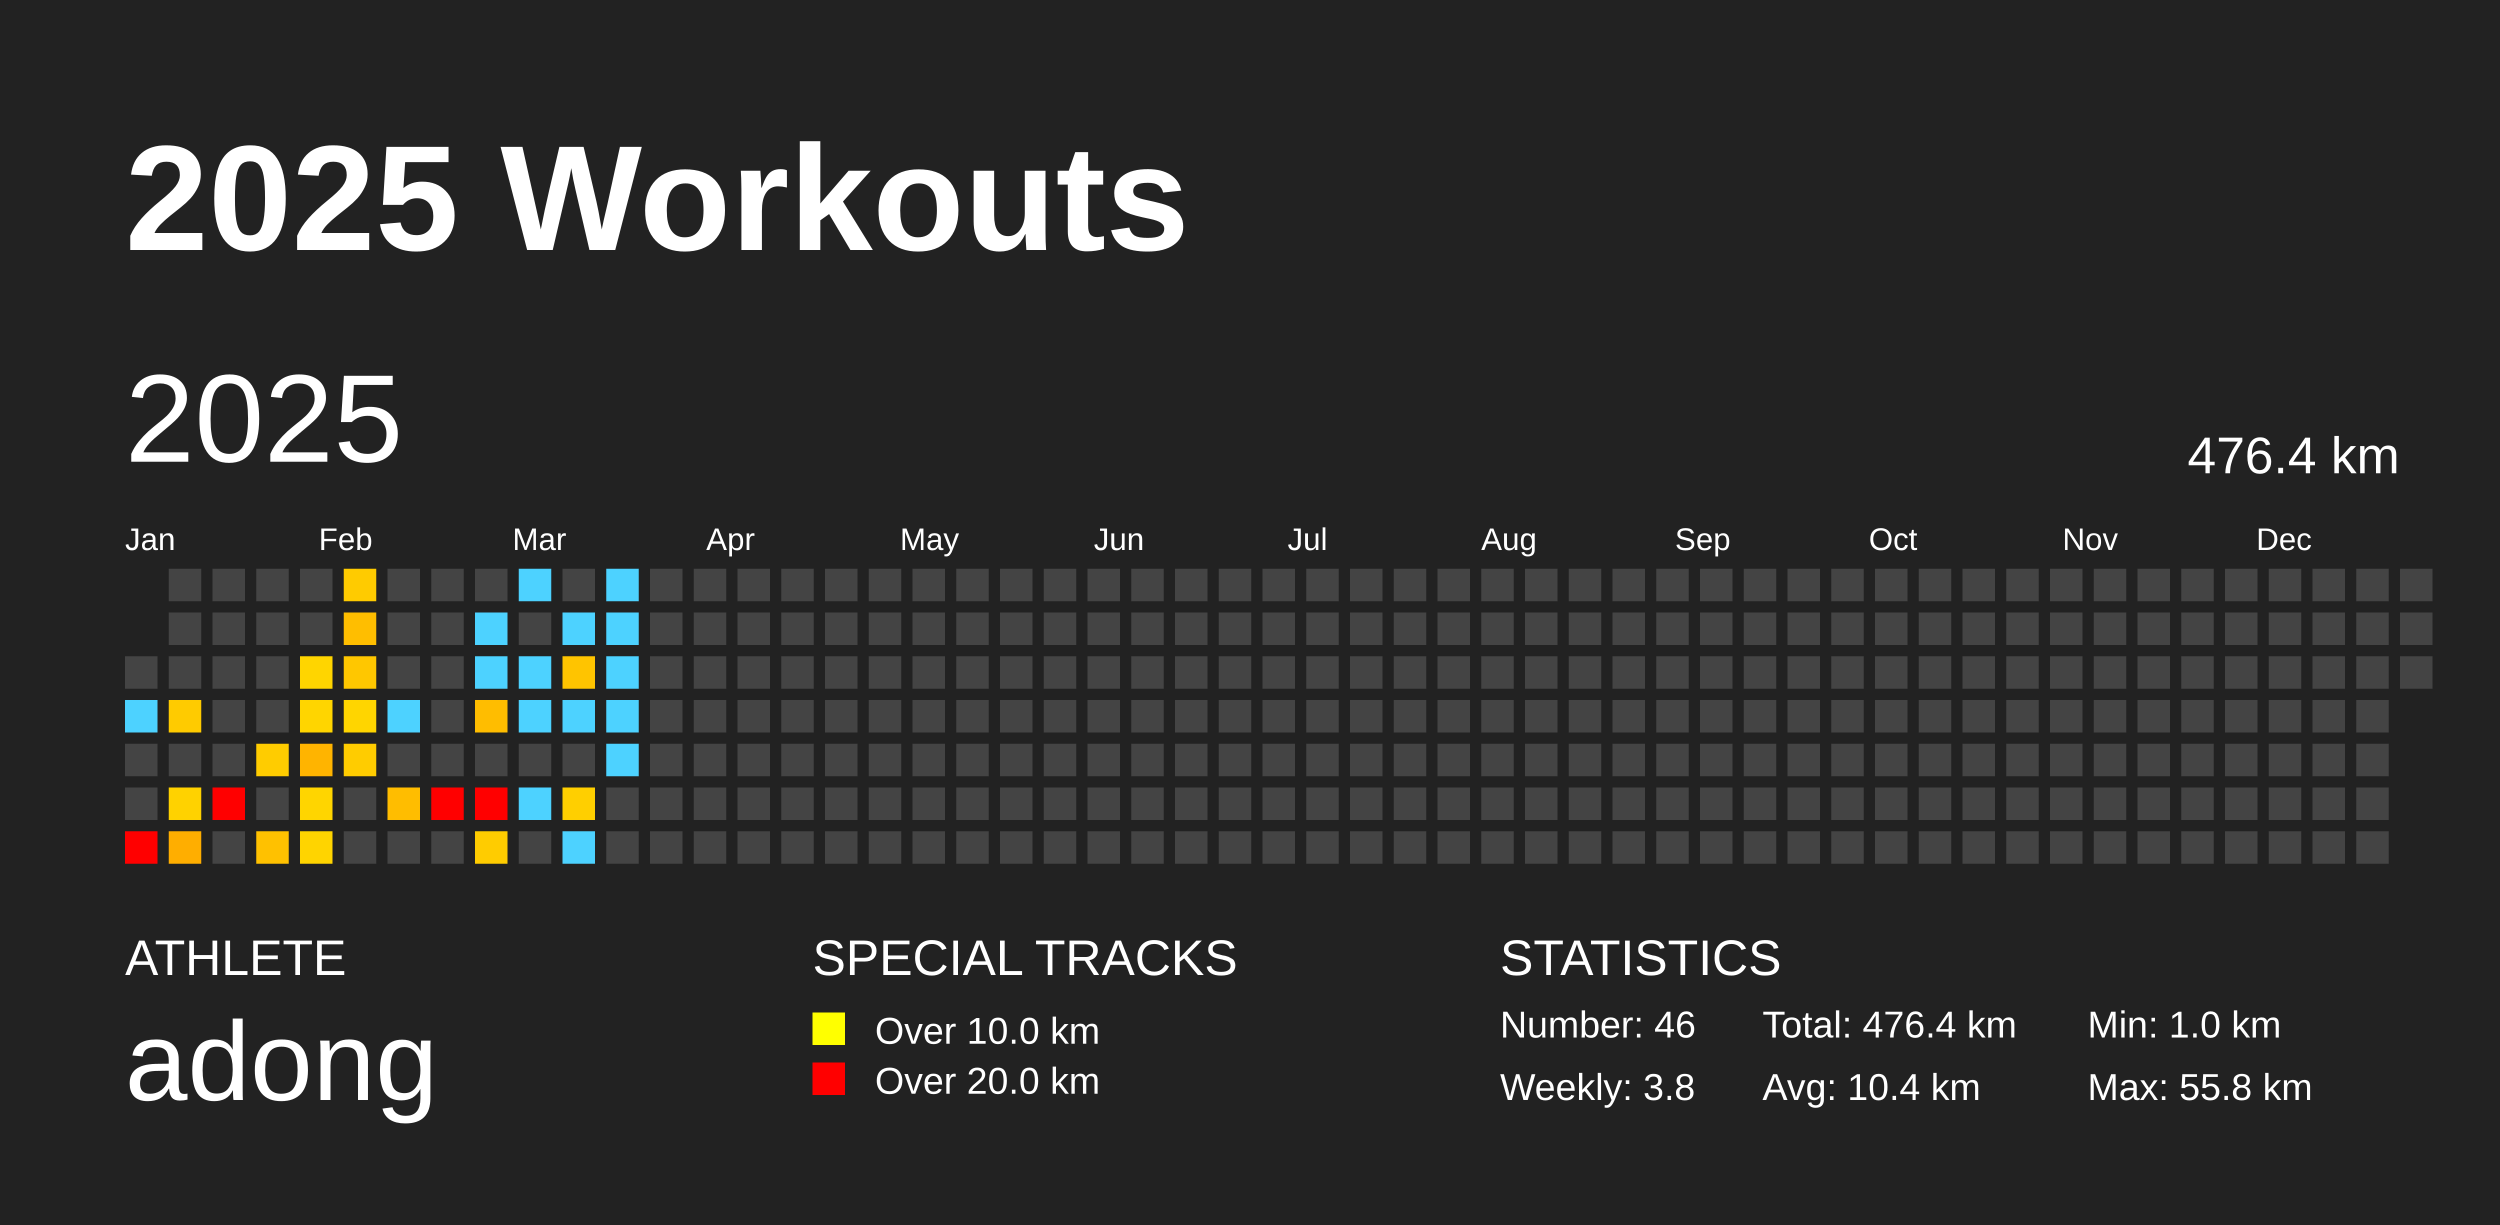
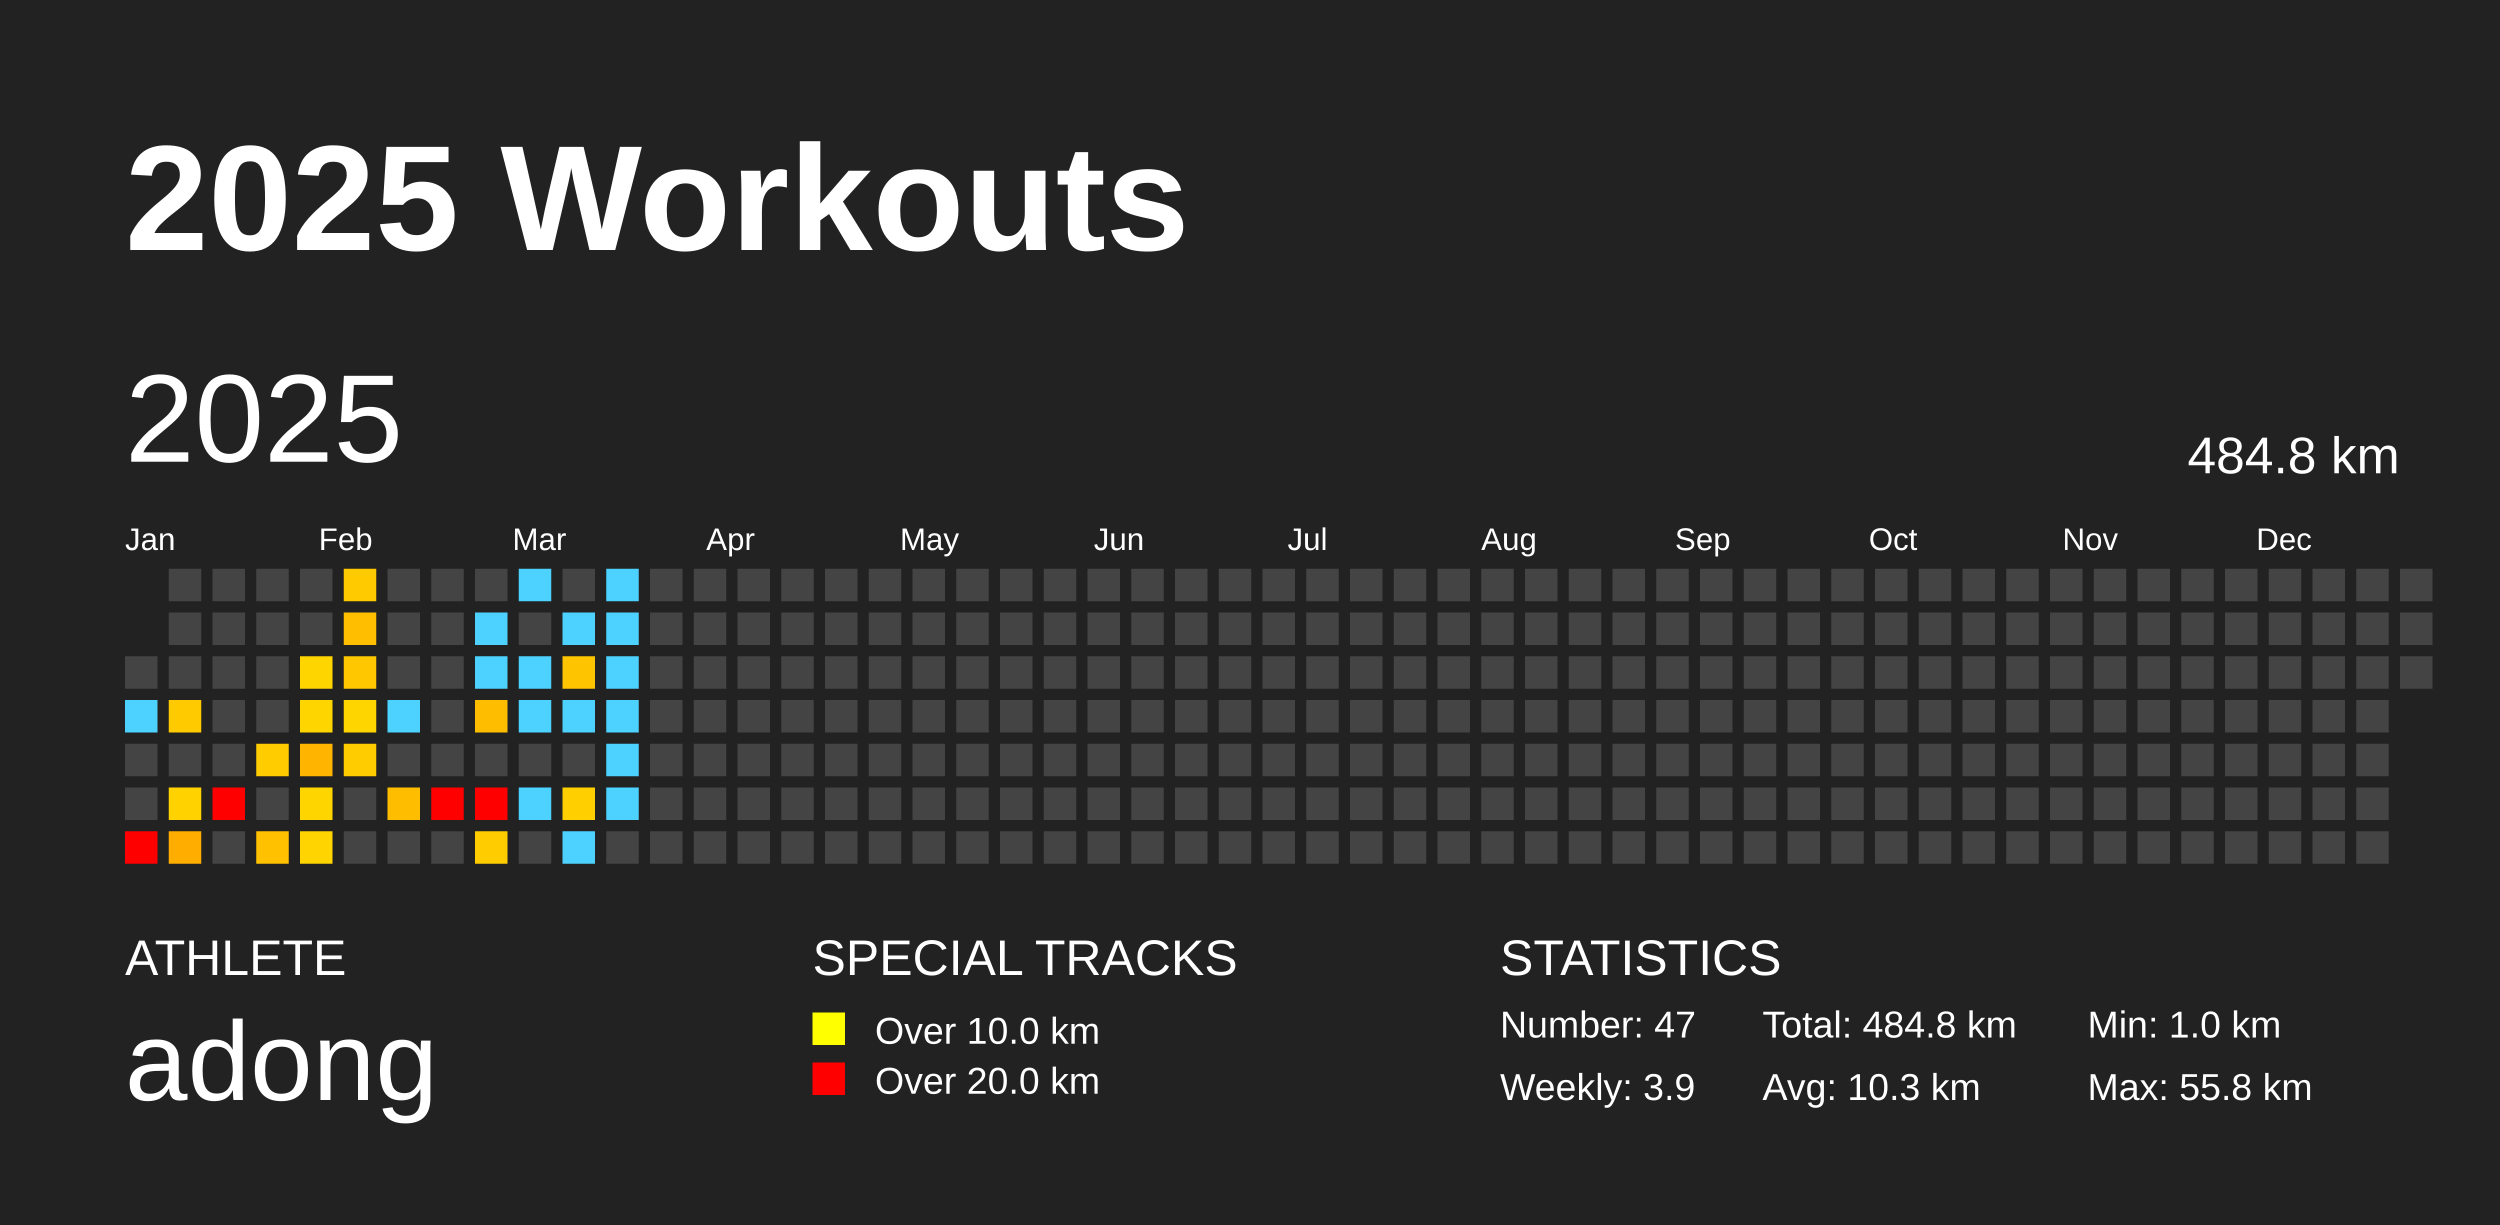
<svg xmlns="http://www.w3.org/2000/svg" baseProfile="full" height="98mm" version="1.1" viewBox="0,0,200,98" width="200mm">
  <defs />
  <rect fill="#222222" height="98" width="200" x="0" y="0" />
  <text fill="#FFFFFF" style="font-size:12px; font-family:Arial; font-weight:bold;" x="10" y="20">2025 Workouts</text>
  <text fill="#FFFFFF" style="font-size:4px; font-family:Arial" x="10" y="78">ATHLETE</text>
  <text fill="#FFFFFF" style="font-size:9px; font-family:Arial" x="10" y="88">adong</text>
  <text fill="#FFFFFF" style="font-size:4px; font-family:Arial" x="65" y="78">SPECIAL TRACKS</text>
  <rect fill="yellow" height="2.6" width="2.6" x="65" y="81" />
  <text fill="#FFFFFF" style="font-size:3px; font-family:Arial" x="70" y="83.5">Over 10.0 km</text>
  <rect fill="red" height="2.6" width="2.6" x="65" y="85" />
  <text fill="#FFFFFF" style="font-size:3px; font-family:Arial" x="70" y="87.5">Over 20.0 km</text>
  <text fill="#FFFFFF" style="font-size:4px; font-family:Arial" x="120" y="78">STATISTICS</text>
-   <text fill="#FFFFFF" style="font-size:3px; font-family:Arial" x="120" y="83">Number: 46</text>
-   <text fill="#FFFFFF" style="font-size:3px; font-family:Arial" x="120" y="88">Weekly: 3.8</text>
-   <text fill="#FFFFFF" style="font-size:3px; font-family:Arial" x="141" y="83">Total: 476.4 km</text>
-   <text fill="#FFFFFF" style="font-size:3px; font-family:Arial" x="141" y="88">Avg: 10.4 km</text>
+   <text fill="#FFFFFF" style="font-size:3px; font-family:Arial" x="120" y="83">Number: 47</text>
+   <text fill="#FFFFFF" style="font-size:3px; font-family:Arial" x="120" y="88">Weekly: 3.9</text>
+   <text fill="#FFFFFF" style="font-size:3px; font-family:Arial" x="141" y="83">Total: 484.8 km</text>
+   <text fill="#FFFFFF" style="font-size:3px; font-family:Arial" x="141" y="88">Avg: 10.3 km</text>
  <text fill="#FFFFFF" style="font-size:3px; font-family:Arial" x="167" y="83">Min: 1.0 km</text>
  <text fill="#FFFFFF" style="font-size:3px; font-family:Arial" x="167" y="88">Max: 55.8 km</text>
  <text dominant-baseline="hanging" fill="#FFFFFF" style="font-size:10.0px; font-family:Arial;" x="10" y="30">2025</text>
-   <text dominant-baseline="hanging" fill="#FFFFFF" style="font-size:4.125px; font-family:Arial;" x="175" y="35">476.4 km</text>
+   <text dominant-baseline="hanging" fill="#FFFFFF" style="font-size:4.125px; font-family:Arial;" x="175" y="35">484.8 km</text>
  <text fill="#FFFFFF" style="font-size:2.5px; font-family:Arial" x="10.0" y="44">Jan</text>
  <text fill="#FFFFFF" style="font-size:2.5px; font-family:Arial" x="25.5" y="44">Feb</text>
  <text fill="#FFFFFF" style="font-size:2.5px; font-family:Arial" x="41.0" y="44">Mar</text>
  <text fill="#FFFFFF" style="font-size:2.5px; font-family:Arial" x="56.5" y="44">Apr</text>
  <text fill="#FFFFFF" style="font-size:2.5px; font-family:Arial" x="72.0" y="44">May</text>
  <text fill="#FFFFFF" style="font-size:2.5px; font-family:Arial" x="87.5" y="44">Jun</text>
  <text fill="#FFFFFF" style="font-size:2.5px; font-family:Arial" x="103.0" y="44">Jul</text>
  <text fill="#FFFFFF" style="font-size:2.5px; font-family:Arial" x="118.5" y="44">Aug</text>
  <text fill="#FFFFFF" style="font-size:2.5px; font-family:Arial" x="134.0" y="44">Sep</text>
  <text fill="#FFFFFF" style="font-size:2.5px; font-family:Arial" x="149.5" y="44">Oct</text>
  <text fill="#FFFFFF" style="font-size:2.5px; font-family:Arial" x="165.0" y="44">Nov</text>
  <text fill="#FFFFFF" style="font-size:2.5px; font-family:Arial" x="180.5" y="44">Dec</text>
  <rect fill="#444444" height="2.6" width="2.6" x="10.0" y="52.5" />
  <rect fill="#4dd2ff" height="2.6" width="2.6" x="10.0" y="56.0" />
  <rect fill="#444444" height="2.6" width="2.6" x="10.0" y="59.5" />
  <rect fill="#444444" height="2.6" width="2.6" x="10.0" y="63.0" />
  <rect fill="red" height="2.6" width="2.6" x="10.0" y="66.5" />
  <rect fill="#444444" height="2.6" width="2.6" x="13.5" y="45.5" />
  <rect fill="#444444" height="2.6" width="2.6" x="13.5" y="49.0" />
  <rect fill="#444444" height="2.6" width="2.6" x="13.5" y="52.5" />
  <rect fill="#ffcb00" height="2.6" width="2.6" x="13.5" y="56.0" />
  <rect fill="#444444" height="2.6" width="2.6" x="13.5" y="59.5" />
  <rect fill="#ffd200" height="2.6" width="2.6" x="13.5" y="63.0" />
  <rect fill="#ffae00" height="2.6" width="2.6" x="13.5" y="66.5" />
  <rect fill="#444444" height="2.6" width="2.6" x="17.0" y="45.5" />
  <rect fill="#444444" height="2.6" width="2.6" x="17.0" y="49.0" />
  <rect fill="#444444" height="2.6" width="2.6" x="17.0" y="52.5" />
  <rect fill="#444444" height="2.6" width="2.6" x="17.0" y="56.0" />
  <rect fill="#444444" height="2.6" width="2.6" x="17.0" y="59.5" />
  <rect fill="red" height="2.6" width="2.6" x="17.0" y="63.0" />
  <rect fill="#444444" height="2.6" width="2.6" x="17.0" y="66.5" />
  <rect fill="#444444" height="2.6" width="2.6" x="20.5" y="45.5" />
  <rect fill="#444444" height="2.6" width="2.6" x="20.5" y="49.0" />
  <rect fill="#444444" height="2.6" width="2.6" x="20.5" y="52.5" />
  <rect fill="#444444" height="2.6" width="2.6" x="20.5" y="56.0" />
  <rect fill="#ffcc00" height="2.6" width="2.6" x="20.5" y="59.5" />
  <rect fill="#444444" height="2.6" width="2.6" x="20.5" y="63.0" />
  <rect fill="#ffc100" height="2.6" width="2.6" x="20.5" y="66.5" />
  <rect fill="#444444" height="2.6" width="2.6" x="24.0" y="45.5" />
  <rect fill="#444444" height="2.6" width="2.6" x="24.0" y="49.0" />
  <rect fill="#ffd500" height="2.6" width="2.6" x="24.0" y="52.5" />
  <rect fill="#ffd500" height="2.6" width="2.6" x="24.0" y="56.0" />
  <rect fill="#ffb400" height="2.6" width="2.6" x="24.0" y="59.5" />
  <rect fill="#ffd500" height="2.6" width="2.6" x="24.0" y="63.0" />
  <rect fill="#ffd400" height="2.6" width="2.6" x="24.0" y="66.5" />
  <rect fill="#ffcb00" height="2.6" width="2.6" x="27.5" y="45.5" />
  <rect fill="#ffbe00" height="2.6" width="2.6" x="27.5" y="49.0" />
  <rect fill="#ffc700" height="2.6" width="2.6" x="27.5" y="52.5" />
  <rect fill="#ffd500" height="2.6" width="2.6" x="27.5" y="56.0" />
  <rect fill="#ffcc00" height="2.6" width="2.6" x="27.5" y="59.5" />
  <rect fill="#444444" height="2.6" width="2.6" x="27.5" y="63.0" />
  <rect fill="#444444" height="2.6" width="2.6" x="27.5" y="66.5" />
  <rect fill="#444444" height="2.6" width="2.6" x="31.0" y="45.5" />
  <rect fill="#444444" height="2.6" width="2.6" x="31.0" y="49.0" />
  <rect fill="#444444" height="2.6" width="2.6" x="31.0" y="52.5" />
  <rect fill="#4dd2ff" height="2.6" width="2.6" x="31.0" y="56.0" />
  <rect fill="#444444" height="2.6" width="2.6" x="31.0" y="59.5" />
  <rect fill="#ffbd00" height="2.6" width="2.6" x="31.0" y="63.0" />
  <rect fill="#444444" height="2.6" width="2.6" x="31.0" y="66.5" />
  <rect fill="#444444" height="2.6" width="2.6" x="34.5" y="45.5" />
  <rect fill="#444444" height="2.6" width="2.6" x="34.5" y="49.0" />
  <rect fill="#444444" height="2.6" width="2.6" x="34.5" y="52.5" />
  <rect fill="#444444" height="2.6" width="2.6" x="34.5" y="56.0" />
  <rect fill="#444444" height="2.6" width="2.6" x="34.5" y="59.5" />
  <rect fill="red" height="2.6" width="2.6" x="34.5" y="63.0" />
  <rect fill="#444444" height="2.6" width="2.6" x="34.5" y="66.5" />
  <rect fill="#444444" height="2.6" width="2.6" x="38.0" y="45.5" />
  <rect fill="#4dd2ff" height="2.6" width="2.6" x="38.0" y="49.0" />
  <rect fill="#4dd2ff" height="2.6" width="2.6" x="38.0" y="52.5" />
  <rect fill="#ffbd00" height="2.6" width="2.6" x="38.0" y="56.0" />
  <rect fill="#444444" height="2.6" width="2.6" x="38.0" y="59.5" />
  <rect fill="red" height="2.6" width="2.6" x="38.0" y="63.0" />
  <rect fill="#ffcc00" height="2.6" width="2.6" x="38.0" y="66.5" />
  <rect fill="#4dd2ff" height="2.6" width="2.6" x="41.5" y="45.5" />
  <rect fill="#444444" height="2.6" width="2.6" x="41.5" y="49.0" />
  <rect fill="#4dd2ff" height="2.6" width="2.6" x="41.5" y="52.5" />
  <rect fill="#4dd2ff" height="2.6" width="2.6" x="41.5" y="56.0" />
  <rect fill="#444444" height="2.6" width="2.6" x="41.5" y="59.5" />
  <rect fill="#4dd2ff" height="2.6" width="2.6" x="41.5" y="63.0" />
  <rect fill="#444444" height="2.6" width="2.6" x="41.5" y="66.5" />
  <rect fill="#444444" height="2.6" width="2.6" x="45.0" y="45.5" />
  <rect fill="#4dd2ff" height="2.6" width="2.6" x="45.0" y="49.0" />
  <rect fill="#ffc400" height="2.6" width="2.6" x="45.0" y="52.5" />
  <rect fill="#4dd2ff" height="2.6" width="2.6" x="45.0" y="56.0" />
  <rect fill="#444444" height="2.6" width="2.6" x="45.0" y="59.5" />
  <rect fill="#ffcf00" height="2.6" width="2.6" x="45.0" y="63.0" />
  <rect fill="#4dd2ff" height="2.6" width="2.6" x="45.0" y="66.5" />
  <rect fill="#4dd2ff" height="2.6" width="2.6" x="48.5" y="45.5" />
  <rect fill="#4dd2ff" height="2.6" width="2.6" x="48.5" y="49.0" />
  <rect fill="#4dd2ff" height="2.6" width="2.6" x="48.5" y="52.5" />
  <rect fill="#4dd2ff" height="2.6" width="2.6" x="48.5" y="56.0" />
  <rect fill="#4dd2ff" height="2.6" width="2.6" x="48.5" y="59.5" />
-   <rect fill="#444444" height="2.6" width="2.6" x="48.5" y="63.0" />
+   <rect fill="#4dd2ff" height="2.6" width="2.6" x="48.5" y="63.0" />
  <rect fill="#444444" height="2.6" width="2.6" x="48.5" y="66.5" />
  <rect fill="#444444" height="2.6" width="2.6" x="52.0" y="45.5" />
  <rect fill="#444444" height="2.6" width="2.6" x="52.0" y="49.0" />
  <rect fill="#444444" height="2.6" width="2.6" x="52.0" y="52.5" />
  <rect fill="#444444" height="2.6" width="2.6" x="52.0" y="56.0" />
  <rect fill="#444444" height="2.6" width="2.6" x="52.0" y="59.5" />
  <rect fill="#444444" height="2.6" width="2.6" x="52.0" y="63.0" />
  <rect fill="#444444" height="2.6" width="2.6" x="52.0" y="66.5" />
  <rect fill="#444444" height="2.6" width="2.6" x="55.5" y="45.5" />
  <rect fill="#444444" height="2.6" width="2.6" x="55.5" y="49.0" />
  <rect fill="#444444" height="2.6" width="2.6" x="55.5" y="52.5" />
  <rect fill="#444444" height="2.6" width="2.6" x="55.5" y="56.0" />
  <rect fill="#444444" height="2.6" width="2.6" x="55.5" y="59.5" />
  <rect fill="#444444" height="2.6" width="2.6" x="55.5" y="63.0" />
  <rect fill="#444444" height="2.6" width="2.6" x="55.5" y="66.5" />
  <rect fill="#444444" height="2.6" width="2.6" x="59.0" y="45.5" />
  <rect fill="#444444" height="2.6" width="2.6" x="59.0" y="49.0" />
  <rect fill="#444444" height="2.6" width="2.6" x="59.0" y="52.5" />
  <rect fill="#444444" height="2.6" width="2.6" x="59.0" y="56.0" />
  <rect fill="#444444" height="2.6" width="2.6" x="59.0" y="59.5" />
  <rect fill="#444444" height="2.6" width="2.6" x="59.0" y="63.0" />
  <rect fill="#444444" height="2.6" width="2.6" x="59.0" y="66.5" />
  <rect fill="#444444" height="2.6" width="2.6" x="62.5" y="45.5" />
  <rect fill="#444444" height="2.6" width="2.6" x="62.5" y="49.0" />
  <rect fill="#444444" height="2.6" width="2.6" x="62.5" y="52.5" />
  <rect fill="#444444" height="2.6" width="2.6" x="62.5" y="56.0" />
  <rect fill="#444444" height="2.6" width="2.6" x="62.5" y="59.5" />
  <rect fill="#444444" height="2.6" width="2.6" x="62.5" y="63.0" />
  <rect fill="#444444" height="2.6" width="2.6" x="62.5" y="66.5" />
  <rect fill="#444444" height="2.6" width="2.6" x="66.0" y="45.5" />
  <rect fill="#444444" height="2.6" width="2.6" x="66.0" y="49.0" />
  <rect fill="#444444" height="2.6" width="2.6" x="66.0" y="52.5" />
  <rect fill="#444444" height="2.6" width="2.6" x="66.0" y="56.0" />
  <rect fill="#444444" height="2.6" width="2.6" x="66.0" y="59.5" />
  <rect fill="#444444" height="2.6" width="2.6" x="66.0" y="63.0" />
  <rect fill="#444444" height="2.6" width="2.6" x="66.0" y="66.5" />
  <rect fill="#444444" height="2.6" width="2.6" x="69.5" y="45.5" />
  <rect fill="#444444" height="2.6" width="2.6" x="69.5" y="49.0" />
  <rect fill="#444444" height="2.6" width="2.6" x="69.5" y="52.5" />
  <rect fill="#444444" height="2.6" width="2.6" x="69.5" y="56.0" />
  <rect fill="#444444" height="2.6" width="2.6" x="69.5" y="59.5" />
  <rect fill="#444444" height="2.6" width="2.6" x="69.5" y="63.0" />
  <rect fill="#444444" height="2.6" width="2.6" x="69.5" y="66.5" />
  <rect fill="#444444" height="2.6" width="2.6" x="73.0" y="45.5" />
  <rect fill="#444444" height="2.6" width="2.6" x="73.0" y="49.0" />
  <rect fill="#444444" height="2.6" width="2.6" x="73.0" y="52.5" />
  <rect fill="#444444" height="2.6" width="2.6" x="73.0" y="56.0" />
  <rect fill="#444444" height="2.6" width="2.6" x="73.0" y="59.5" />
  <rect fill="#444444" height="2.6" width="2.6" x="73.0" y="63.0" />
  <rect fill="#444444" height="2.6" width="2.6" x="73.0" y="66.5" />
  <rect fill="#444444" height="2.6" width="2.6" x="76.5" y="45.5" />
  <rect fill="#444444" height="2.6" width="2.6" x="76.5" y="49.0" />
  <rect fill="#444444" height="2.6" width="2.6" x="76.5" y="52.5" />
  <rect fill="#444444" height="2.6" width="2.6" x="76.5" y="56.0" />
  <rect fill="#444444" height="2.6" width="2.6" x="76.5" y="59.5" />
  <rect fill="#444444" height="2.6" width="2.6" x="76.5" y="63.0" />
  <rect fill="#444444" height="2.6" width="2.6" x="76.5" y="66.5" />
  <rect fill="#444444" height="2.6" width="2.6" x="80.0" y="45.5" />
  <rect fill="#444444" height="2.6" width="2.6" x="80.0" y="49.0" />
  <rect fill="#444444" height="2.6" width="2.6" x="80.0" y="52.5" />
  <rect fill="#444444" height="2.6" width="2.6" x="80.0" y="56.0" />
  <rect fill="#444444" height="2.6" width="2.6" x="80.0" y="59.5" />
  <rect fill="#444444" height="2.6" width="2.6" x="80.0" y="63.0" />
  <rect fill="#444444" height="2.6" width="2.6" x="80.0" y="66.5" />
  <rect fill="#444444" height="2.6" width="2.6" x="83.5" y="45.5" />
  <rect fill="#444444" height="2.6" width="2.6" x="83.5" y="49.0" />
  <rect fill="#444444" height="2.6" width="2.6" x="83.5" y="52.5" />
  <rect fill="#444444" height="2.6" width="2.6" x="83.5" y="56.0" />
  <rect fill="#444444" height="2.6" width="2.6" x="83.5" y="59.5" />
  <rect fill="#444444" height="2.6" width="2.6" x="83.5" y="63.0" />
  <rect fill="#444444" height="2.6" width="2.6" x="83.5" y="66.5" />
  <rect fill="#444444" height="2.6" width="2.6" x="87.0" y="45.5" />
  <rect fill="#444444" height="2.6" width="2.6" x="87.0" y="49.0" />
  <rect fill="#444444" height="2.6" width="2.6" x="87.0" y="52.5" />
  <rect fill="#444444" height="2.6" width="2.6" x="87.0" y="56.0" />
  <rect fill="#444444" height="2.6" width="2.6" x="87.0" y="59.5" />
  <rect fill="#444444" height="2.6" width="2.6" x="87.0" y="63.0" />
  <rect fill="#444444" height="2.6" width="2.6" x="87.0" y="66.5" />
  <rect fill="#444444" height="2.6" width="2.6" x="90.5" y="45.5" />
  <rect fill="#444444" height="2.6" width="2.6" x="90.5" y="49.0" />
  <rect fill="#444444" height="2.6" width="2.6" x="90.5" y="52.5" />
  <rect fill="#444444" height="2.6" width="2.6" x="90.5" y="56.0" />
  <rect fill="#444444" height="2.6" width="2.6" x="90.5" y="59.5" />
  <rect fill="#444444" height="2.6" width="2.6" x="90.5" y="63.0" />
  <rect fill="#444444" height="2.6" width="2.6" x="90.5" y="66.5" />
  <rect fill="#444444" height="2.6" width="2.6" x="94.0" y="45.5" />
  <rect fill="#444444" height="2.6" width="2.6" x="94.0" y="49.0" />
  <rect fill="#444444" height="2.6" width="2.6" x="94.0" y="52.5" />
  <rect fill="#444444" height="2.6" width="2.6" x="94.0" y="56.0" />
  <rect fill="#444444" height="2.6" width="2.6" x="94.0" y="59.5" />
  <rect fill="#444444" height="2.6" width="2.6" x="94.0" y="63.0" />
  <rect fill="#444444" height="2.6" width="2.6" x="94.0" y="66.5" />
  <rect fill="#444444" height="2.6" width="2.6" x="97.5" y="45.5" />
  <rect fill="#444444" height="2.6" width="2.6" x="97.5" y="49.0" />
  <rect fill="#444444" height="2.6" width="2.6" x="97.5" y="52.5" />
  <rect fill="#444444" height="2.6" width="2.6" x="97.5" y="56.0" />
  <rect fill="#444444" height="2.6" width="2.6" x="97.5" y="59.5" />
  <rect fill="#444444" height="2.6" width="2.6" x="97.5" y="63.0" />
  <rect fill="#444444" height="2.6" width="2.6" x="97.5" y="66.5" />
  <rect fill="#444444" height="2.6" width="2.6" x="101.0" y="45.5" />
  <rect fill="#444444" height="2.6" width="2.6" x="101.0" y="49.0" />
  <rect fill="#444444" height="2.6" width="2.6" x="101.0" y="52.5" />
  <rect fill="#444444" height="2.6" width="2.6" x="101.0" y="56.0" />
  <rect fill="#444444" height="2.6" width="2.6" x="101.0" y="59.5" />
  <rect fill="#444444" height="2.6" width="2.6" x="101.0" y="63.0" />
  <rect fill="#444444" height="2.6" width="2.6" x="101.0" y="66.5" />
  <rect fill="#444444" height="2.6" width="2.6" x="104.5" y="45.5" />
  <rect fill="#444444" height="2.6" width="2.6" x="104.5" y="49.0" />
  <rect fill="#444444" height="2.6" width="2.6" x="104.5" y="52.5" />
  <rect fill="#444444" height="2.6" width="2.6" x="104.5" y="56.0" />
  <rect fill="#444444" height="2.6" width="2.6" x="104.5" y="59.5" />
  <rect fill="#444444" height="2.6" width="2.6" x="104.5" y="63.0" />
  <rect fill="#444444" height="2.6" width="2.6" x="104.5" y="66.5" />
  <rect fill="#444444" height="2.6" width="2.6" x="108.0" y="45.5" />
  <rect fill="#444444" height="2.6" width="2.6" x="108.0" y="49.0" />
  <rect fill="#444444" height="2.6" width="2.6" x="108.0" y="52.5" />
  <rect fill="#444444" height="2.6" width="2.6" x="108.0" y="56.0" />
  <rect fill="#444444" height="2.6" width="2.6" x="108.0" y="59.5" />
  <rect fill="#444444" height="2.6" width="2.6" x="108.0" y="63.0" />
  <rect fill="#444444" height="2.6" width="2.6" x="108.0" y="66.5" />
  <rect fill="#444444" height="2.6" width="2.6" x="111.5" y="45.5" />
  <rect fill="#444444" height="2.6" width="2.6" x="111.5" y="49.0" />
  <rect fill="#444444" height="2.6" width="2.6" x="111.5" y="52.5" />
  <rect fill="#444444" height="2.6" width="2.6" x="111.5" y="56.0" />
  <rect fill="#444444" height="2.6" width="2.6" x="111.5" y="59.5" />
  <rect fill="#444444" height="2.6" width="2.6" x="111.5" y="63.0" />
  <rect fill="#444444" height="2.6" width="2.6" x="111.5" y="66.5" />
  <rect fill="#444444" height="2.6" width="2.6" x="115.0" y="45.5" />
  <rect fill="#444444" height="2.6" width="2.6" x="115.0" y="49.0" />
  <rect fill="#444444" height="2.6" width="2.6" x="115.0" y="52.5" />
  <rect fill="#444444" height="2.6" width="2.6" x="115.0" y="56.0" />
  <rect fill="#444444" height="2.6" width="2.6" x="115.0" y="59.5" />
  <rect fill="#444444" height="2.6" width="2.6" x="115.0" y="63.0" />
  <rect fill="#444444" height="2.6" width="2.6" x="115.0" y="66.5" />
  <rect fill="#444444" height="2.6" width="2.6" x="118.5" y="45.5" />
  <rect fill="#444444" height="2.6" width="2.6" x="118.5" y="49.0" />
  <rect fill="#444444" height="2.6" width="2.6" x="118.5" y="52.5" />
  <rect fill="#444444" height="2.6" width="2.6" x="118.5" y="56.0" />
  <rect fill="#444444" height="2.6" width="2.6" x="118.5" y="59.5" />
  <rect fill="#444444" height="2.6" width="2.6" x="118.5" y="63.0" />
  <rect fill="#444444" height="2.6" width="2.6" x="118.5" y="66.5" />
  <rect fill="#444444" height="2.6" width="2.6" x="122.0" y="45.5" />
  <rect fill="#444444" height="2.6" width="2.6" x="122.0" y="49.0" />
  <rect fill="#444444" height="2.6" width="2.6" x="122.0" y="52.5" />
  <rect fill="#444444" height="2.6" width="2.6" x="122.0" y="56.0" />
  <rect fill="#444444" height="2.6" width="2.6" x="122.0" y="59.5" />
  <rect fill="#444444" height="2.6" width="2.6" x="122.0" y="63.0" />
  <rect fill="#444444" height="2.6" width="2.6" x="122.0" y="66.5" />
  <rect fill="#444444" height="2.6" width="2.6" x="125.5" y="45.5" />
  <rect fill="#444444" height="2.6" width="2.6" x="125.5" y="49.0" />
  <rect fill="#444444" height="2.6" width="2.6" x="125.5" y="52.5" />
  <rect fill="#444444" height="2.6" width="2.6" x="125.5" y="56.0" />
  <rect fill="#444444" height="2.6" width="2.6" x="125.5" y="59.5" />
  <rect fill="#444444" height="2.6" width="2.6" x="125.5" y="63.0" />
  <rect fill="#444444" height="2.6" width="2.6" x="125.5" y="66.5" />
  <rect fill="#444444" height="2.6" width="2.6" x="129.0" y="45.5" />
  <rect fill="#444444" height="2.6" width="2.6" x="129.0" y="49.0" />
  <rect fill="#444444" height="2.6" width="2.6" x="129.0" y="52.5" />
  <rect fill="#444444" height="2.6" width="2.6" x="129.0" y="56.0" />
  <rect fill="#444444" height="2.6" width="2.6" x="129.0" y="59.5" />
  <rect fill="#444444" height="2.6" width="2.6" x="129.0" y="63.0" />
  <rect fill="#444444" height="2.6" width="2.6" x="129.0" y="66.5" />
  <rect fill="#444444" height="2.6" width="2.6" x="132.5" y="45.5" />
  <rect fill="#444444" height="2.6" width="2.6" x="132.5" y="49.0" />
  <rect fill="#444444" height="2.6" width="2.6" x="132.5" y="52.5" />
  <rect fill="#444444" height="2.6" width="2.6" x="132.5" y="56.0" />
  <rect fill="#444444" height="2.6" width="2.6" x="132.5" y="59.5" />
  <rect fill="#444444" height="2.6" width="2.6" x="132.5" y="63.0" />
  <rect fill="#444444" height="2.6" width="2.6" x="132.5" y="66.5" />
  <rect fill="#444444" height="2.6" width="2.6" x="136.0" y="45.5" />
  <rect fill="#444444" height="2.6" width="2.6" x="136.0" y="49.0" />
  <rect fill="#444444" height="2.6" width="2.6" x="136.0" y="52.5" />
  <rect fill="#444444" height="2.6" width="2.6" x="136.0" y="56.0" />
  <rect fill="#444444" height="2.6" width="2.6" x="136.0" y="59.5" />
  <rect fill="#444444" height="2.6" width="2.6" x="136.0" y="63.0" />
  <rect fill="#444444" height="2.6" width="2.6" x="136.0" y="66.5" />
  <rect fill="#444444" height="2.6" width="2.6" x="139.5" y="45.5" />
  <rect fill="#444444" height="2.6" width="2.6" x="139.5" y="49.0" />
  <rect fill="#444444" height="2.6" width="2.6" x="139.5" y="52.5" />
  <rect fill="#444444" height="2.6" width="2.6" x="139.5" y="56.0" />
  <rect fill="#444444" height="2.6" width="2.6" x="139.5" y="59.5" />
  <rect fill="#444444" height="2.6" width="2.6" x="139.5" y="63.0" />
  <rect fill="#444444" height="2.6" width="2.6" x="139.5" y="66.5" />
  <rect fill="#444444" height="2.6" width="2.6" x="143.0" y="45.5" />
  <rect fill="#444444" height="2.6" width="2.6" x="143.0" y="49.0" />
  <rect fill="#444444" height="2.6" width="2.6" x="143.0" y="52.5" />
  <rect fill="#444444" height="2.6" width="2.6" x="143.0" y="56.0" />
  <rect fill="#444444" height="2.6" width="2.6" x="143.0" y="59.5" />
  <rect fill="#444444" height="2.6" width="2.6" x="143.0" y="63.0" />
  <rect fill="#444444" height="2.6" width="2.6" x="143.0" y="66.5" />
  <rect fill="#444444" height="2.6" width="2.6" x="146.5" y="45.5" />
  <rect fill="#444444" height="2.6" width="2.6" x="146.5" y="49.0" />
  <rect fill="#444444" height="2.6" width="2.6" x="146.5" y="52.5" />
  <rect fill="#444444" height="2.6" width="2.6" x="146.5" y="56.0" />
  <rect fill="#444444" height="2.6" width="2.6" x="146.5" y="59.5" />
  <rect fill="#444444" height="2.6" width="2.6" x="146.5" y="63.0" />
  <rect fill="#444444" height="2.6" width="2.6" x="146.5" y="66.5" />
  <rect fill="#444444" height="2.6" width="2.6" x="150.0" y="45.5" />
  <rect fill="#444444" height="2.6" width="2.6" x="150.0" y="49.0" />
  <rect fill="#444444" height="2.6" width="2.6" x="150.0" y="52.5" />
  <rect fill="#444444" height="2.6" width="2.6" x="150.0" y="56.0" />
  <rect fill="#444444" height="2.6" width="2.6" x="150.0" y="59.5" />
  <rect fill="#444444" height="2.6" width="2.6" x="150.0" y="63.0" />
  <rect fill="#444444" height="2.6" width="2.6" x="150.0" y="66.5" />
  <rect fill="#444444" height="2.6" width="2.6" x="153.5" y="45.5" />
  <rect fill="#444444" height="2.6" width="2.6" x="153.5" y="49.0" />
  <rect fill="#444444" height="2.6" width="2.6" x="153.5" y="52.5" />
  <rect fill="#444444" height="2.6" width="2.6" x="153.5" y="56.0" />
  <rect fill="#444444" height="2.6" width="2.6" x="153.5" y="59.5" />
  <rect fill="#444444" height="2.6" width="2.6" x="153.5" y="63.0" />
  <rect fill="#444444" height="2.6" width="2.6" x="153.5" y="66.5" />
  <rect fill="#444444" height="2.6" width="2.6" x="157.0" y="45.5" />
  <rect fill="#444444" height="2.6" width="2.6" x="157.0" y="49.0" />
  <rect fill="#444444" height="2.6" width="2.6" x="157.0" y="52.5" />
  <rect fill="#444444" height="2.6" width="2.6" x="157.0" y="56.0" />
  <rect fill="#444444" height="2.6" width="2.6" x="157.0" y="59.5" />
  <rect fill="#444444" height="2.6" width="2.6" x="157.0" y="63.0" />
  <rect fill="#444444" height="2.6" width="2.6" x="157.0" y="66.5" />
  <rect fill="#444444" height="2.6" width="2.6" x="160.5" y="45.5" />
  <rect fill="#444444" height="2.6" width="2.6" x="160.5" y="49.0" />
  <rect fill="#444444" height="2.6" width="2.6" x="160.5" y="52.5" />
  <rect fill="#444444" height="2.6" width="2.6" x="160.5" y="56.0" />
  <rect fill="#444444" height="2.6" width="2.6" x="160.5" y="59.5" />
  <rect fill="#444444" height="2.6" width="2.6" x="160.5" y="63.0" />
  <rect fill="#444444" height="2.6" width="2.6" x="160.5" y="66.5" />
  <rect fill="#444444" height="2.6" width="2.6" x="164.0" y="45.5" />
  <rect fill="#444444" height="2.6" width="2.6" x="164.0" y="49.0" />
  <rect fill="#444444" height="2.6" width="2.6" x="164.0" y="52.5" />
  <rect fill="#444444" height="2.6" width="2.6" x="164.0" y="56.0" />
  <rect fill="#444444" height="2.6" width="2.6" x="164.0" y="59.5" />
  <rect fill="#444444" height="2.6" width="2.6" x="164.0" y="63.0" />
  <rect fill="#444444" height="2.6" width="2.6" x="164.0" y="66.5" />
  <rect fill="#444444" height="2.6" width="2.6" x="167.5" y="45.5" />
  <rect fill="#444444" height="2.6" width="2.6" x="167.5" y="49.0" />
  <rect fill="#444444" height="2.6" width="2.6" x="167.5" y="52.5" />
  <rect fill="#444444" height="2.6" width="2.6" x="167.5" y="56.0" />
  <rect fill="#444444" height="2.6" width="2.6" x="167.5" y="59.5" />
  <rect fill="#444444" height="2.6" width="2.6" x="167.5" y="63.0" />
  <rect fill="#444444" height="2.6" width="2.6" x="167.5" y="66.5" />
  <rect fill="#444444" height="2.6" width="2.6" x="171.0" y="45.5" />
  <rect fill="#444444" height="2.6" width="2.6" x="171.0" y="49.0" />
  <rect fill="#444444" height="2.6" width="2.6" x="171.0" y="52.5" />
  <rect fill="#444444" height="2.6" width="2.6" x="171.0" y="56.0" />
  <rect fill="#444444" height="2.6" width="2.6" x="171.0" y="59.5" />
  <rect fill="#444444" height="2.6" width="2.6" x="171.0" y="63.0" />
  <rect fill="#444444" height="2.6" width="2.6" x="171.0" y="66.5" />
  <rect fill="#444444" height="2.6" width="2.6" x="174.5" y="45.5" />
  <rect fill="#444444" height="2.6" width="2.6" x="174.5" y="49.0" />
  <rect fill="#444444" height="2.6" width="2.6" x="174.5" y="52.5" />
  <rect fill="#444444" height="2.6" width="2.6" x="174.5" y="56.0" />
  <rect fill="#444444" height="2.6" width="2.6" x="174.5" y="59.5" />
  <rect fill="#444444" height="2.6" width="2.6" x="174.5" y="63.0" />
  <rect fill="#444444" height="2.6" width="2.6" x="174.5" y="66.5" />
  <rect fill="#444444" height="2.6" width="2.6" x="178.0" y="45.5" />
  <rect fill="#444444" height="2.6" width="2.6" x="178.0" y="49.0" />
  <rect fill="#444444" height="2.6" width="2.6" x="178.0" y="52.5" />
  <rect fill="#444444" height="2.6" width="2.6" x="178.0" y="56.0" />
  <rect fill="#444444" height="2.6" width="2.6" x="178.0" y="59.5" />
  <rect fill="#444444" height="2.6" width="2.6" x="178.0" y="63.0" />
  <rect fill="#444444" height="2.6" width="2.6" x="178.0" y="66.5" />
  <rect fill="#444444" height="2.6" width="2.6" x="181.5" y="45.5" />
  <rect fill="#444444" height="2.6" width="2.6" x="181.5" y="49.0" />
  <rect fill="#444444" height="2.6" width="2.6" x="181.5" y="52.5" />
  <rect fill="#444444" height="2.6" width="2.6" x="181.5" y="56.0" />
  <rect fill="#444444" height="2.6" width="2.6" x="181.5" y="59.5" />
  <rect fill="#444444" height="2.6" width="2.6" x="181.5" y="63.0" />
  <rect fill="#444444" height="2.6" width="2.6" x="181.5" y="66.5" />
  <rect fill="#444444" height="2.6" width="2.6" x="185.0" y="45.5" />
  <rect fill="#444444" height="2.6" width="2.6" x="185.0" y="49.0" />
  <rect fill="#444444" height="2.6" width="2.6" x="185.0" y="52.5" />
  <rect fill="#444444" height="2.6" width="2.6" x="185.0" y="56.0" />
  <rect fill="#444444" height="2.6" width="2.6" x="185.0" y="59.5" />
  <rect fill="#444444" height="2.6" width="2.6" x="185.0" y="63.0" />
  <rect fill="#444444" height="2.6" width="2.6" x="185.0" y="66.5" />
  <rect fill="#444444" height="2.6" width="2.6" x="188.5" y="45.5" />
  <rect fill="#444444" height="2.6" width="2.6" x="188.5" y="49.0" />
  <rect fill="#444444" height="2.6" width="2.6" x="188.5" y="52.5" />
  <rect fill="#444444" height="2.6" width="2.6" x="188.5" y="56.0" />
  <rect fill="#444444" height="2.6" width="2.6" x="188.5" y="59.5" />
  <rect fill="#444444" height="2.6" width="2.6" x="188.5" y="63.0" />
  <rect fill="#444444" height="2.6" width="2.6" x="188.5" y="66.5" />
  <rect fill="#444444" height="2.6" width="2.6" x="192.0" y="45.5" />
  <rect fill="#444444" height="2.6" width="2.6" x="192.0" y="49.0" />
  <rect fill="#444444" height="2.6" width="2.6" x="192.0" y="52.5" />
</svg>
